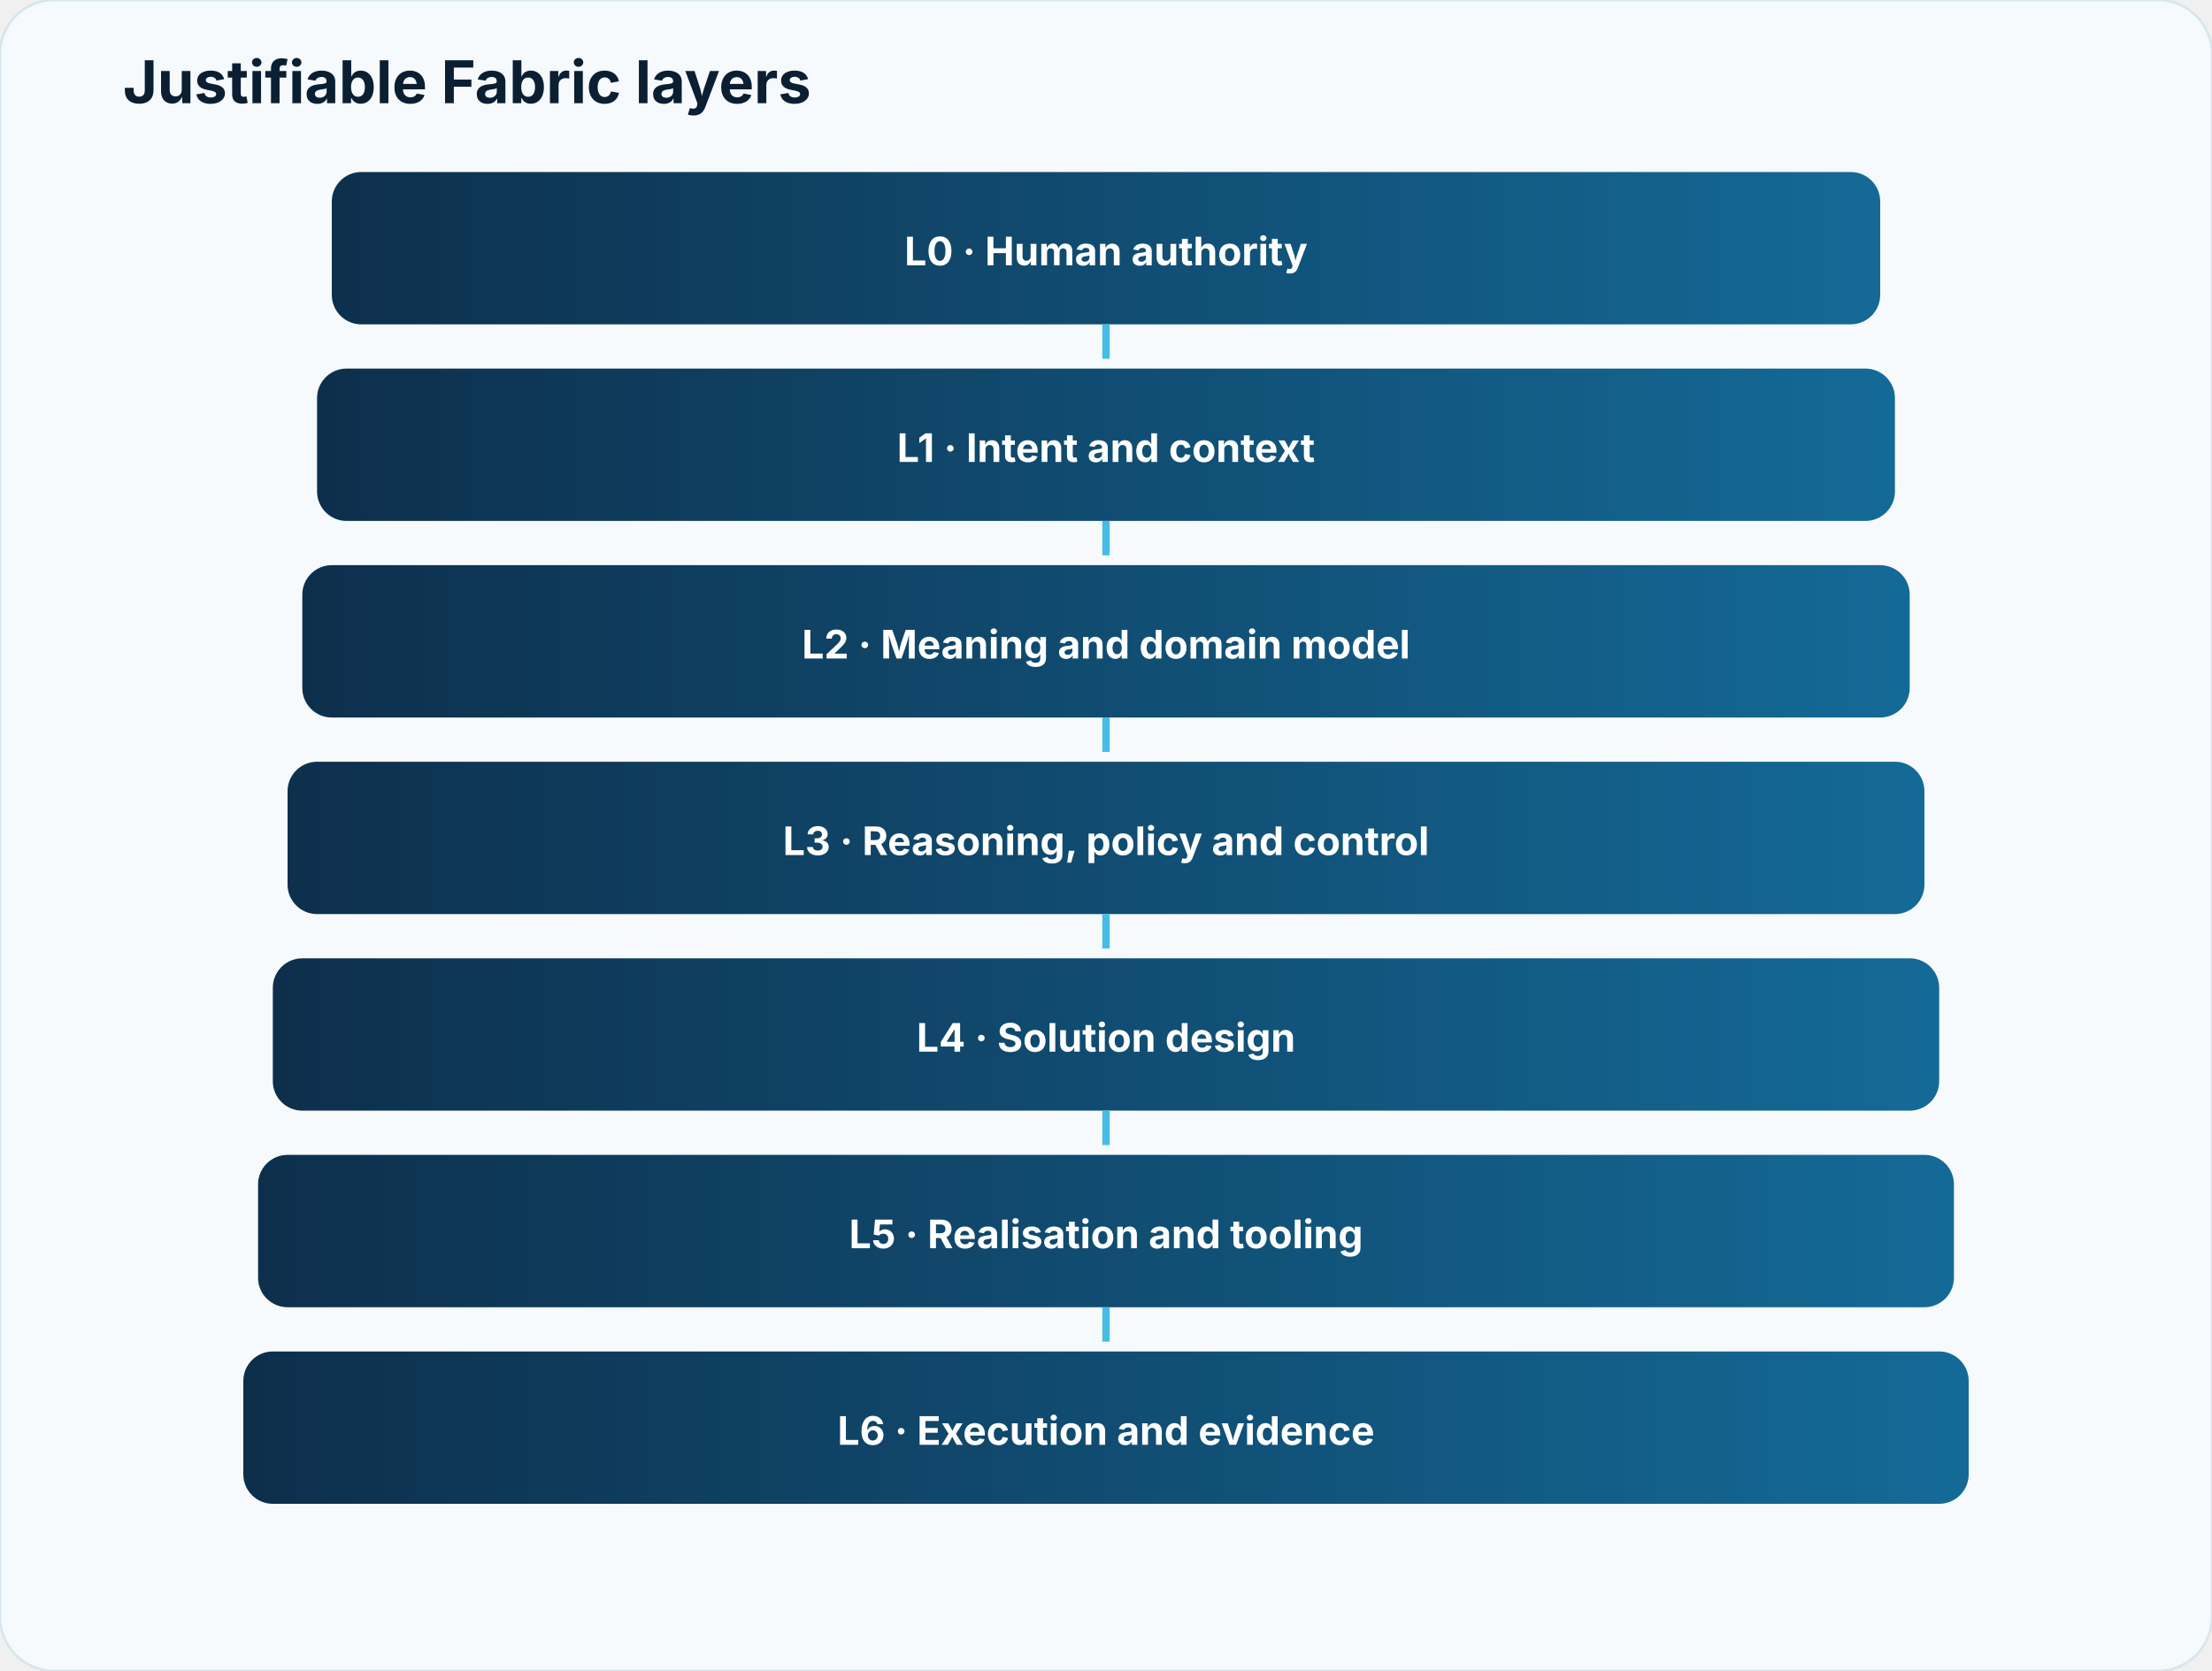
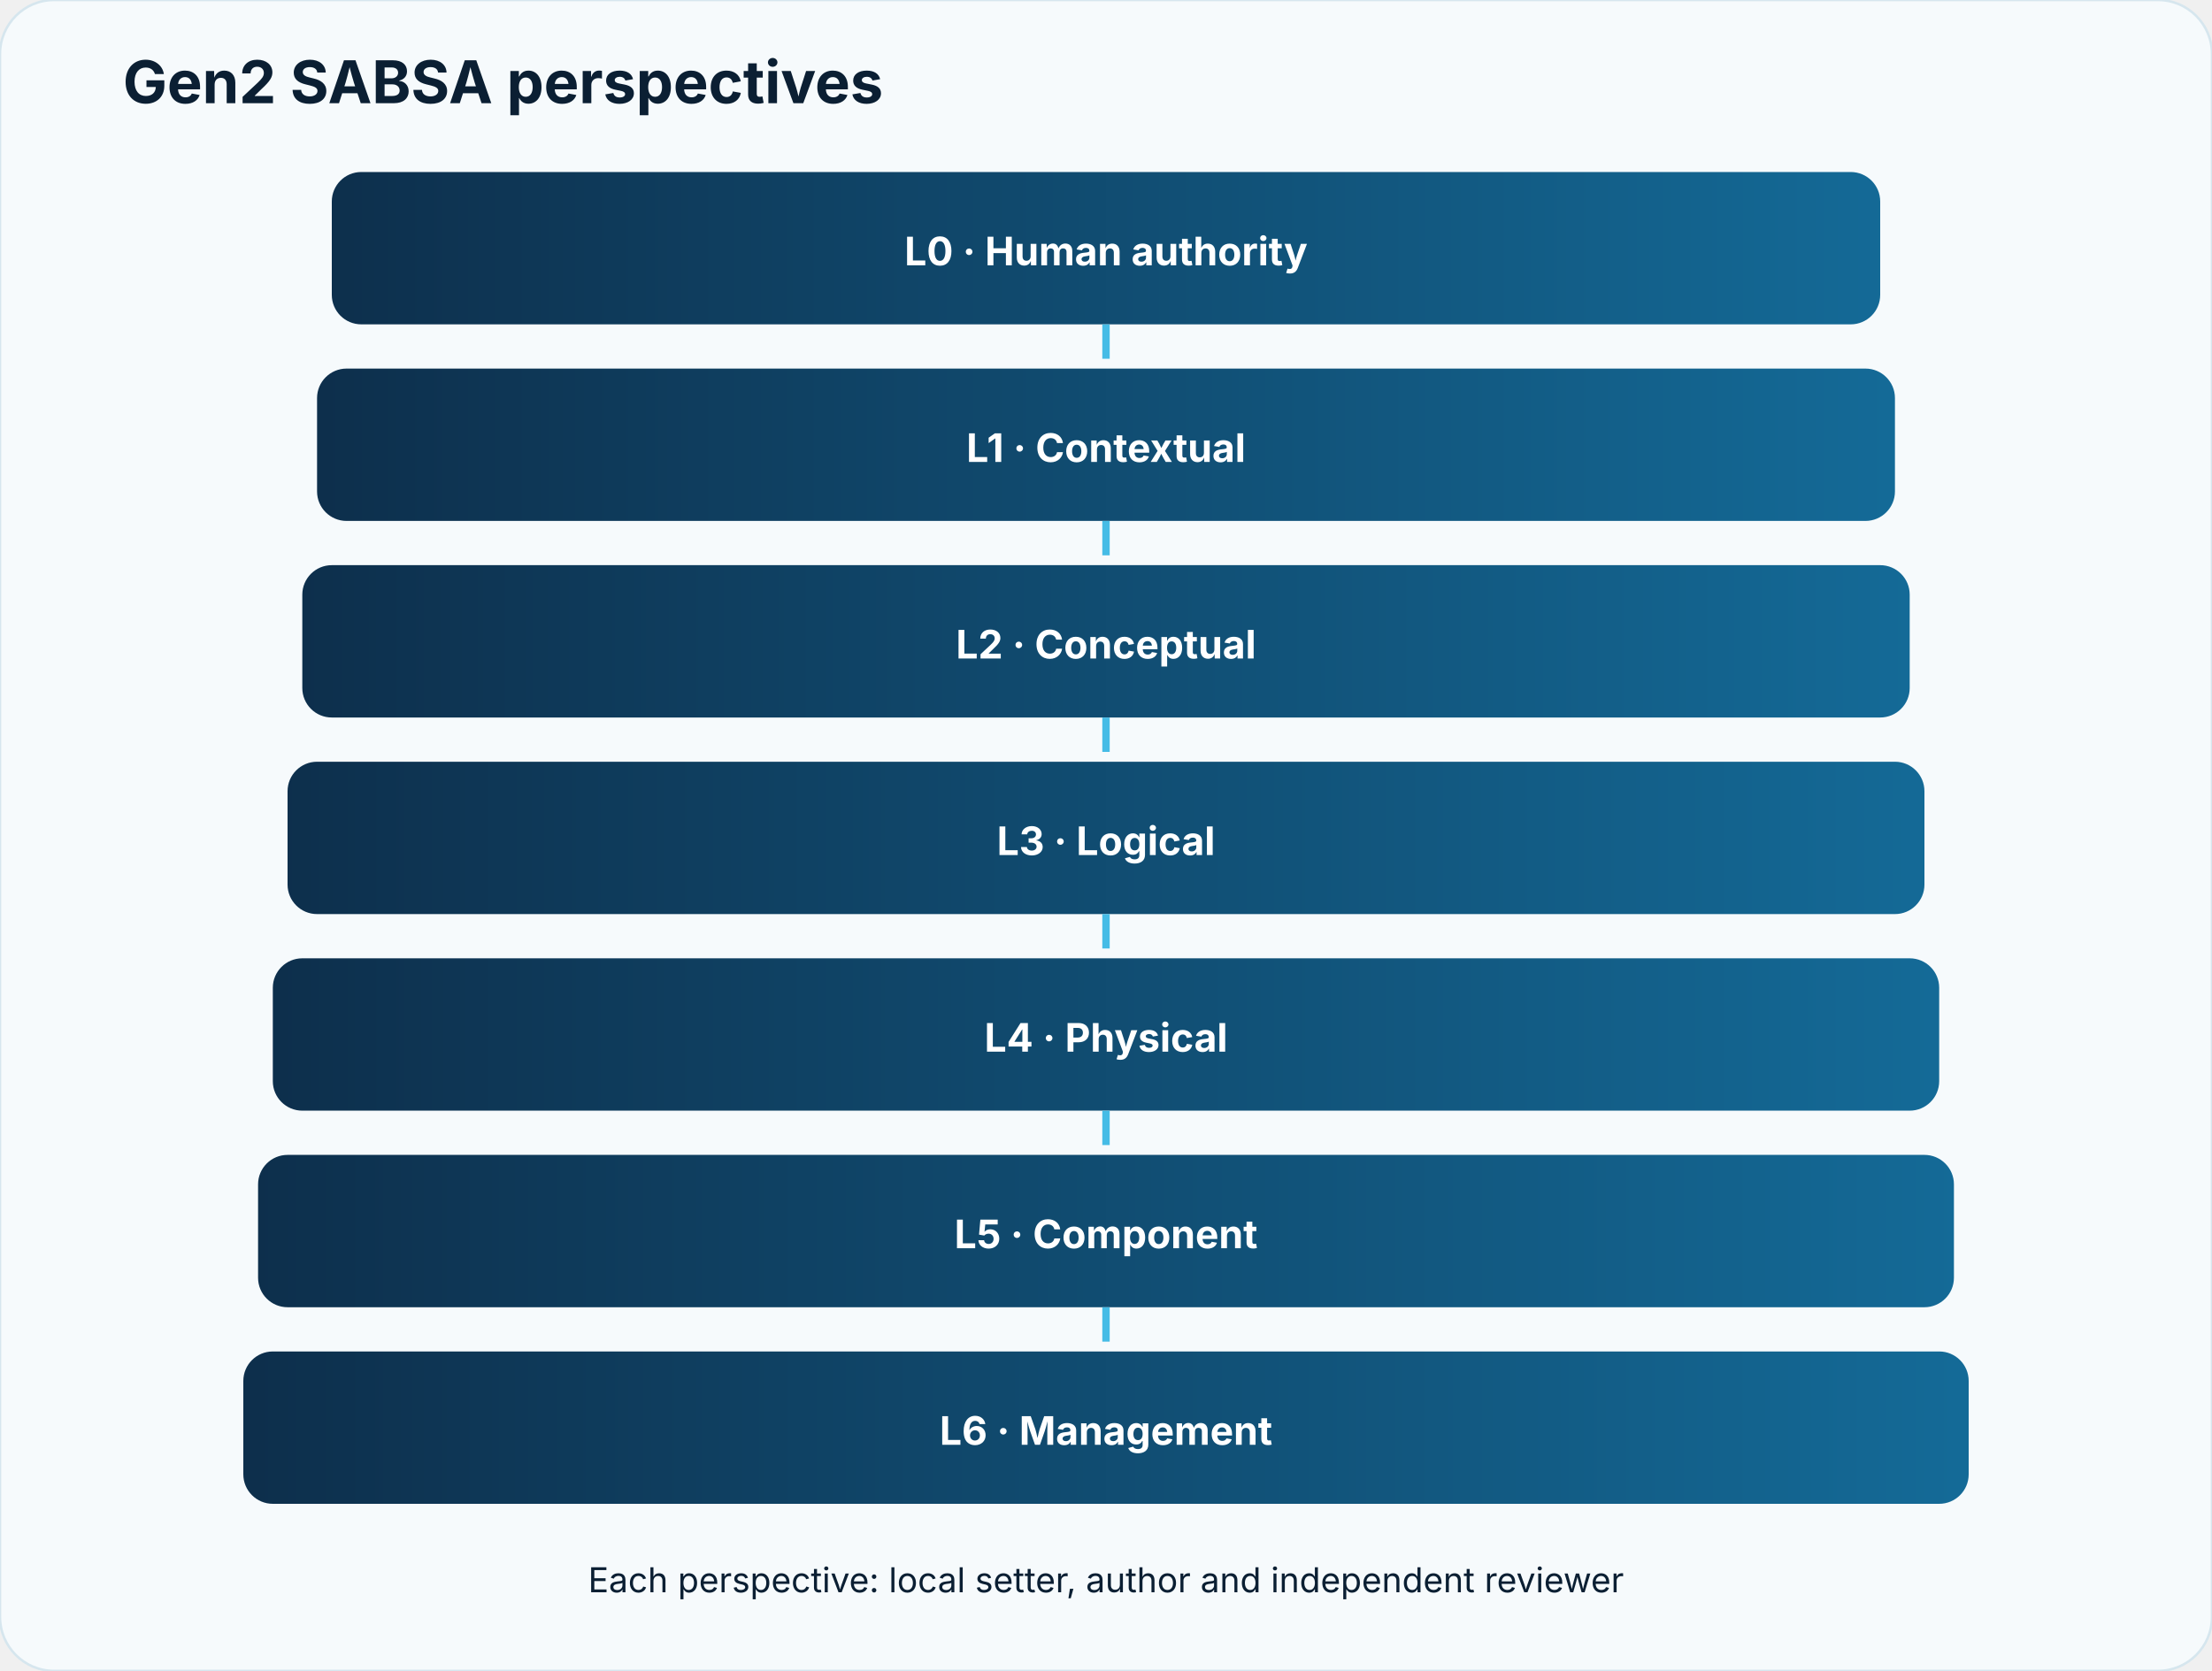
- <svg xmlns="http://www.w3.org/2000/svg" viewBox="0 0 900 680" role="img" aria-label="Justifiable Fabric layers">
+ <svg xmlns="http://www.w3.org/2000/svg" viewBox="0 0 900 680" role="img" aria-label="Gen2 SABSA perspectives">
  <defs>
    <linearGradient id="lg" x1="0" y1="0" x2="1" y2="0">
      <stop offset="0" stop-color="#0d2f4c" />
      <stop offset="1" stop-color="#146a97" />
    </linearGradient>
    <marker id="up" markerWidth="8" markerHeight="8" refX="4" refY="4" orient="auto">
      <path d="M0,8 L4,0 L8,8" fill="none" stroke="#46bce6" stroke-width="2" />
    </marker>
  </defs>
  <rect width="100%" height="100%" rx="22" fill="#f6fafc" stroke="#d6e6ee" />
-   <text x="50" y="42" font-family="Inter,Arial" font-size="24" font-weight="700" fill="#0b1f33">Justifiable Fabric layers</text>
+   <text x="50" y="42" font-family="Inter,Arial" font-size="24" font-weight="700" fill="#0b1f33">Gen2 SABSA perspectives</text>
  <rect x="135" y="70" width="630" height="62" rx="12" fill="url(#lg)" />
  <text x="450.0" y="102.0" text-anchor="middle" dominant-baseline="middle" font-family="Inter,Arial" font-size="16" font-weight="650" fill="#fff">L0 · Human authority</text>
  <path d="M 450.0 132 L 450.0 146" stroke="#46bce6" stroke-width="3" />
  <rect x="129" y="150" width="642" height="62" rx="12" fill="url(#lg)" />
-   <text x="450.0" y="182.0" text-anchor="middle" dominant-baseline="middle" font-family="Inter,Arial" font-size="16" font-weight="650" fill="#fff">L1 · Intent and context</text>
+   <text x="450.0" y="182.0" text-anchor="middle" dominant-baseline="middle" font-family="Inter,Arial" font-size="16" font-weight="650" fill="#fff">L1 · Contextual</text>
  <path d="M 450.0 212 L 450.0 226" stroke="#46bce6" stroke-width="3" />
  <rect x="123" y="230" width="654" height="62" rx="12" fill="url(#lg)" />
-   <text x="450.0" y="262.0" text-anchor="middle" dominant-baseline="middle" font-family="Inter,Arial" font-size="16" font-weight="650" fill="#fff">L2 · Meaning and domain model</text>
+   <text x="450.0" y="262.0" text-anchor="middle" dominant-baseline="middle" font-family="Inter,Arial" font-size="16" font-weight="650" fill="#fff">L2 · Conceptual</text>
  <path d="M 450.0 292 L 450.0 306" stroke="#46bce6" stroke-width="3" />
  <rect x="117" y="310" width="666" height="62" rx="12" fill="url(#lg)" />
-   <text x="450.0" y="342.0" text-anchor="middle" dominant-baseline="middle" font-family="Inter,Arial" font-size="16" font-weight="650" fill="#fff">L3 · Reasoning, policy and control</text>
+   <text x="450.0" y="342.0" text-anchor="middle" dominant-baseline="middle" font-family="Inter,Arial" font-size="16" font-weight="650" fill="#fff">L3 · Logical</text>
  <path d="M 450.0 372 L 450.0 386" stroke="#46bce6" stroke-width="3" />
  <rect x="111" y="390" width="678" height="62" rx="12" fill="url(#lg)" />
-   <text x="450.0" y="422.0" text-anchor="middle" dominant-baseline="middle" font-family="Inter,Arial" font-size="16" font-weight="650" fill="#fff">L4 · Solution design</text>
+   <text x="450.0" y="422.0" text-anchor="middle" dominant-baseline="middle" font-family="Inter,Arial" font-size="16" font-weight="650" fill="#fff">L4 · Physical</text>
  <path d="M 450.0 452 L 450.0 466" stroke="#46bce6" stroke-width="3" />
  <rect x="105" y="470" width="690" height="62" rx="12" fill="url(#lg)" />
-   <text x="450.0" y="502.0" text-anchor="middle" dominant-baseline="middle" font-family="Inter,Arial" font-size="16" font-weight="650" fill="#fff">L5 · Realisation and tooling</text>
+   <text x="450.0" y="502.0" text-anchor="middle" dominant-baseline="middle" font-family="Inter,Arial" font-size="16" font-weight="650" fill="#fff">L5 · Component</text>
  <path d="M 450.0 532 L 450.0 546" stroke="#46bce6" stroke-width="3" />
  <rect x="99" y="550" width="702" height="62" rx="12" fill="url(#lg)" />
-   <text x="450.0" y="582.0" text-anchor="middle" dominant-baseline="middle" font-family="Inter,Arial" font-size="16" font-weight="650" fill="#fff">L6 · Execution and evidence</text>
+   <text x="450.0" y="582.0" text-anchor="middle" dominant-baseline="middle" font-family="Inter,Arial" font-size="16" font-weight="650" fill="#fff">L6 · Management</text>
+   <text x="450" y="648" text-anchor="middle" font-family="Inter,Arial" font-size="14" fill="#0b1f33">Each perspective: local setter, author and independent reviewer</text>
</svg>
